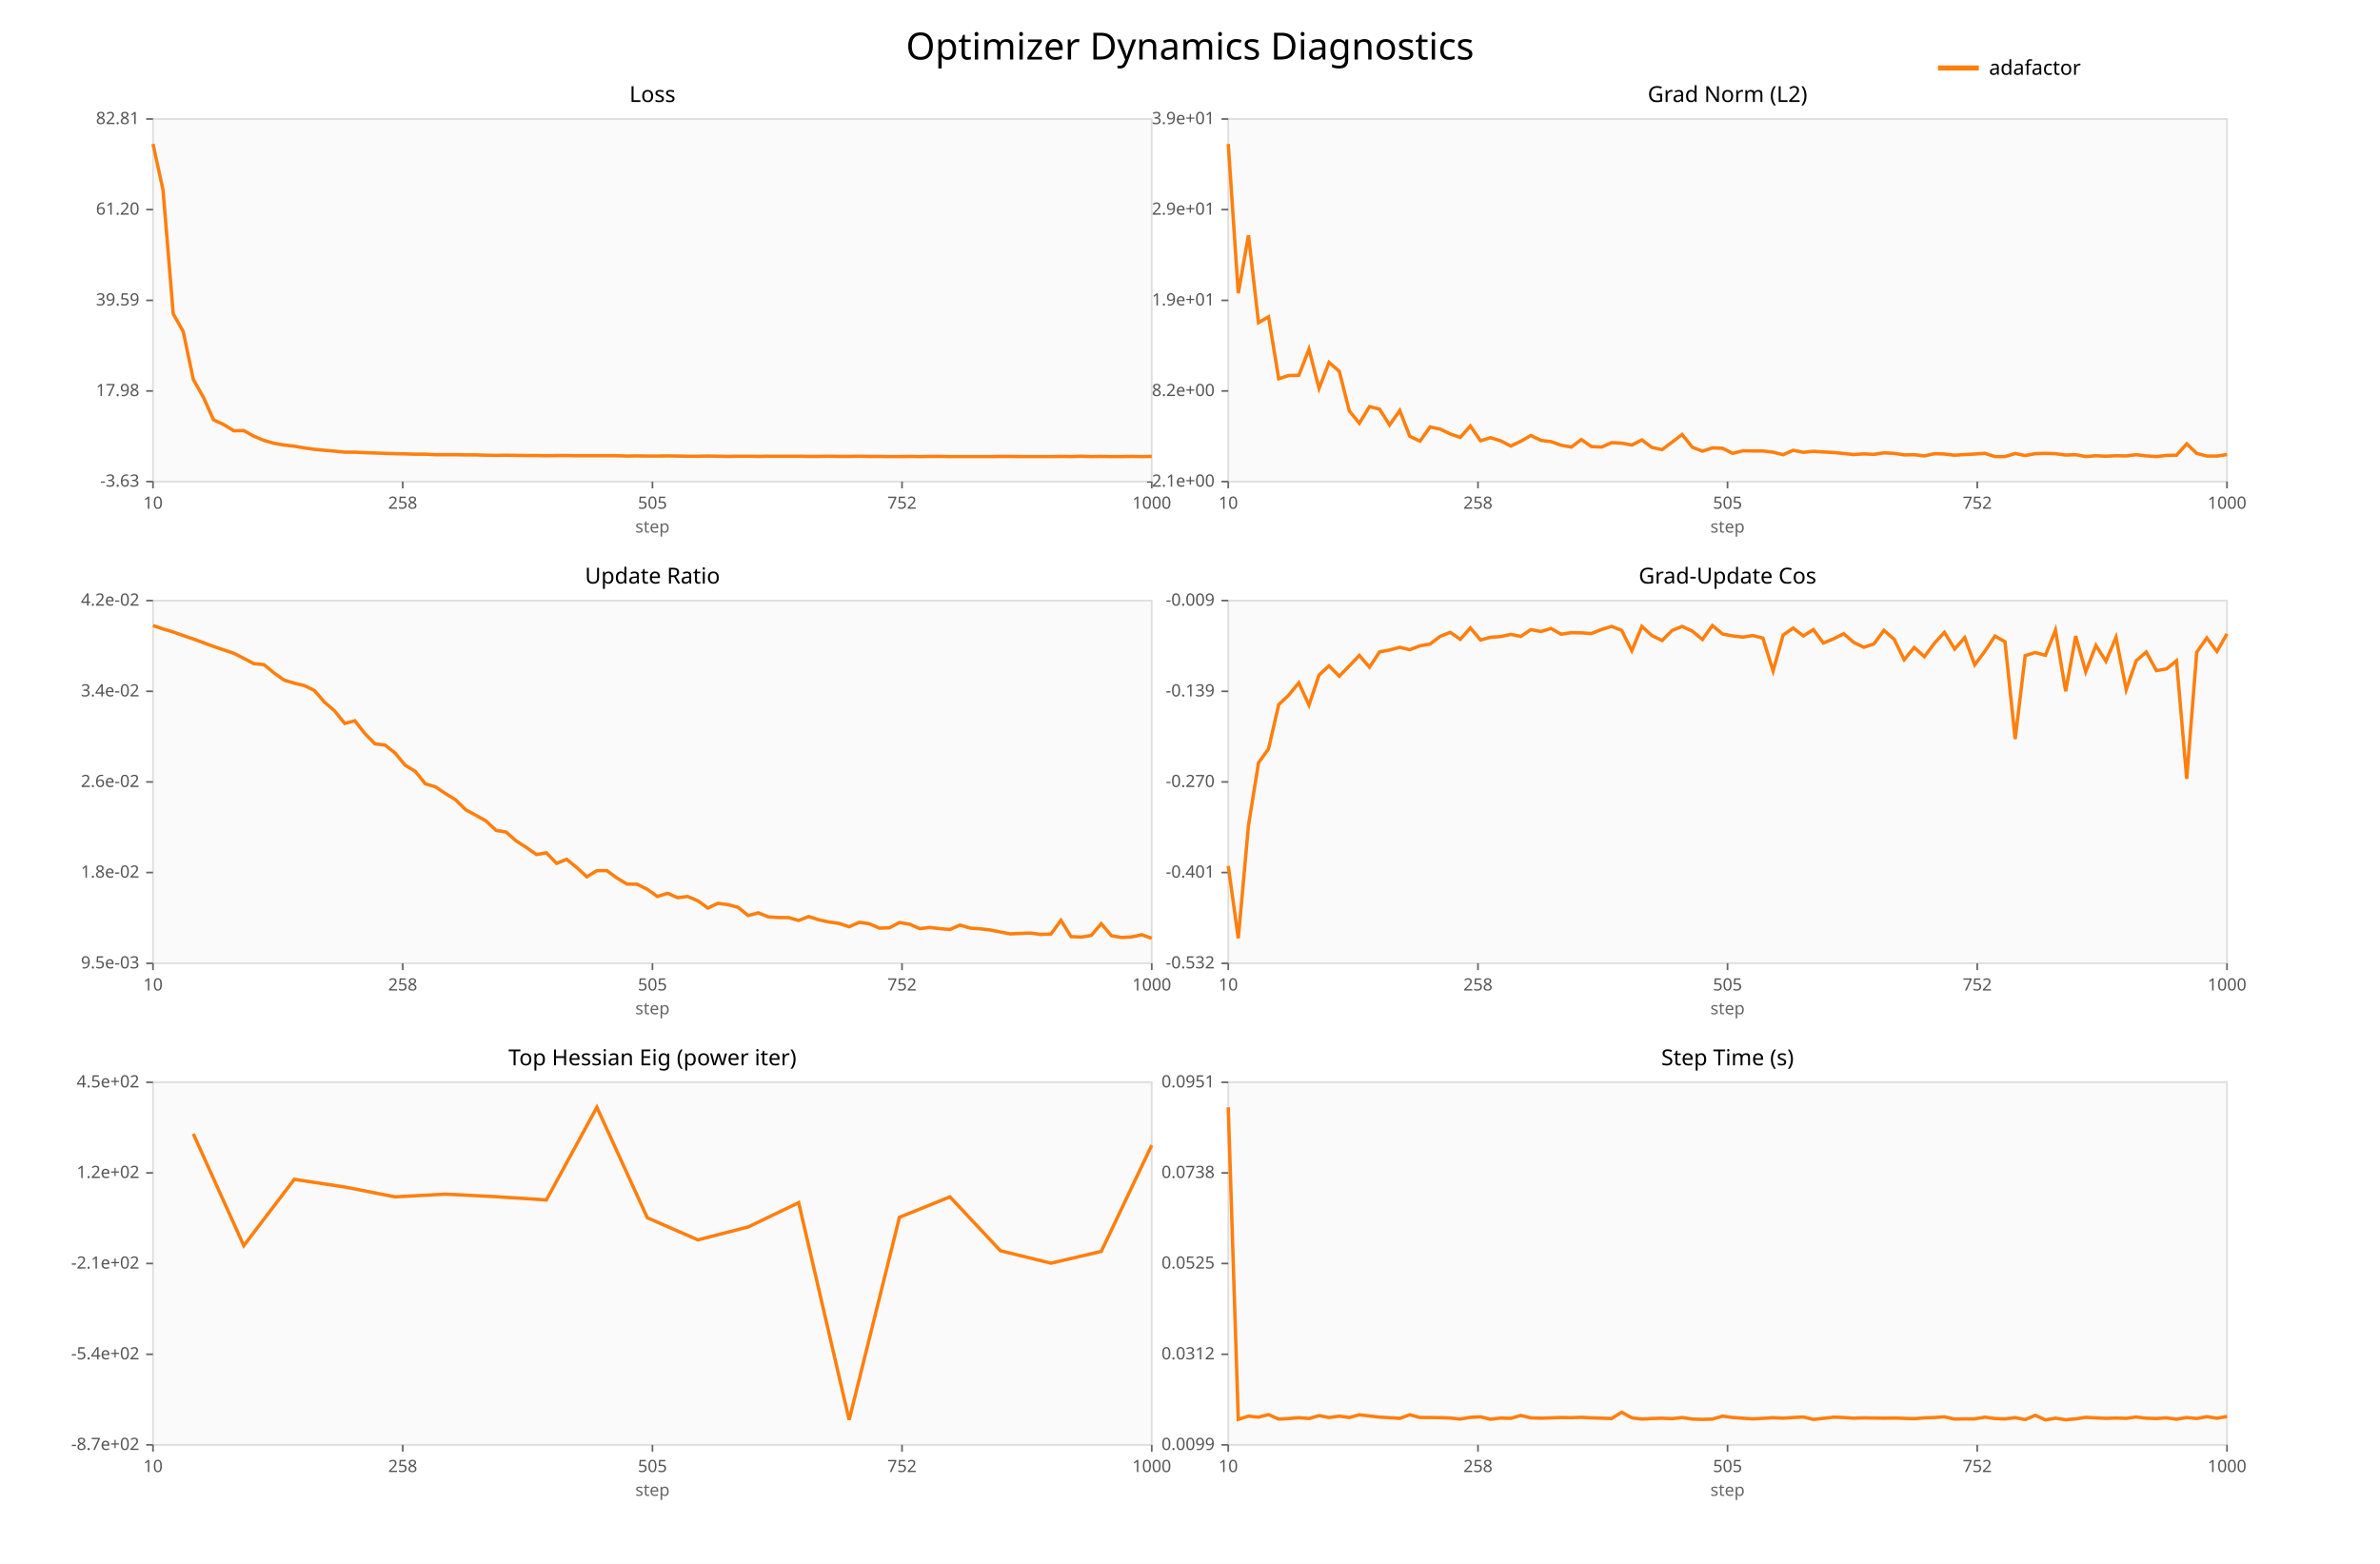
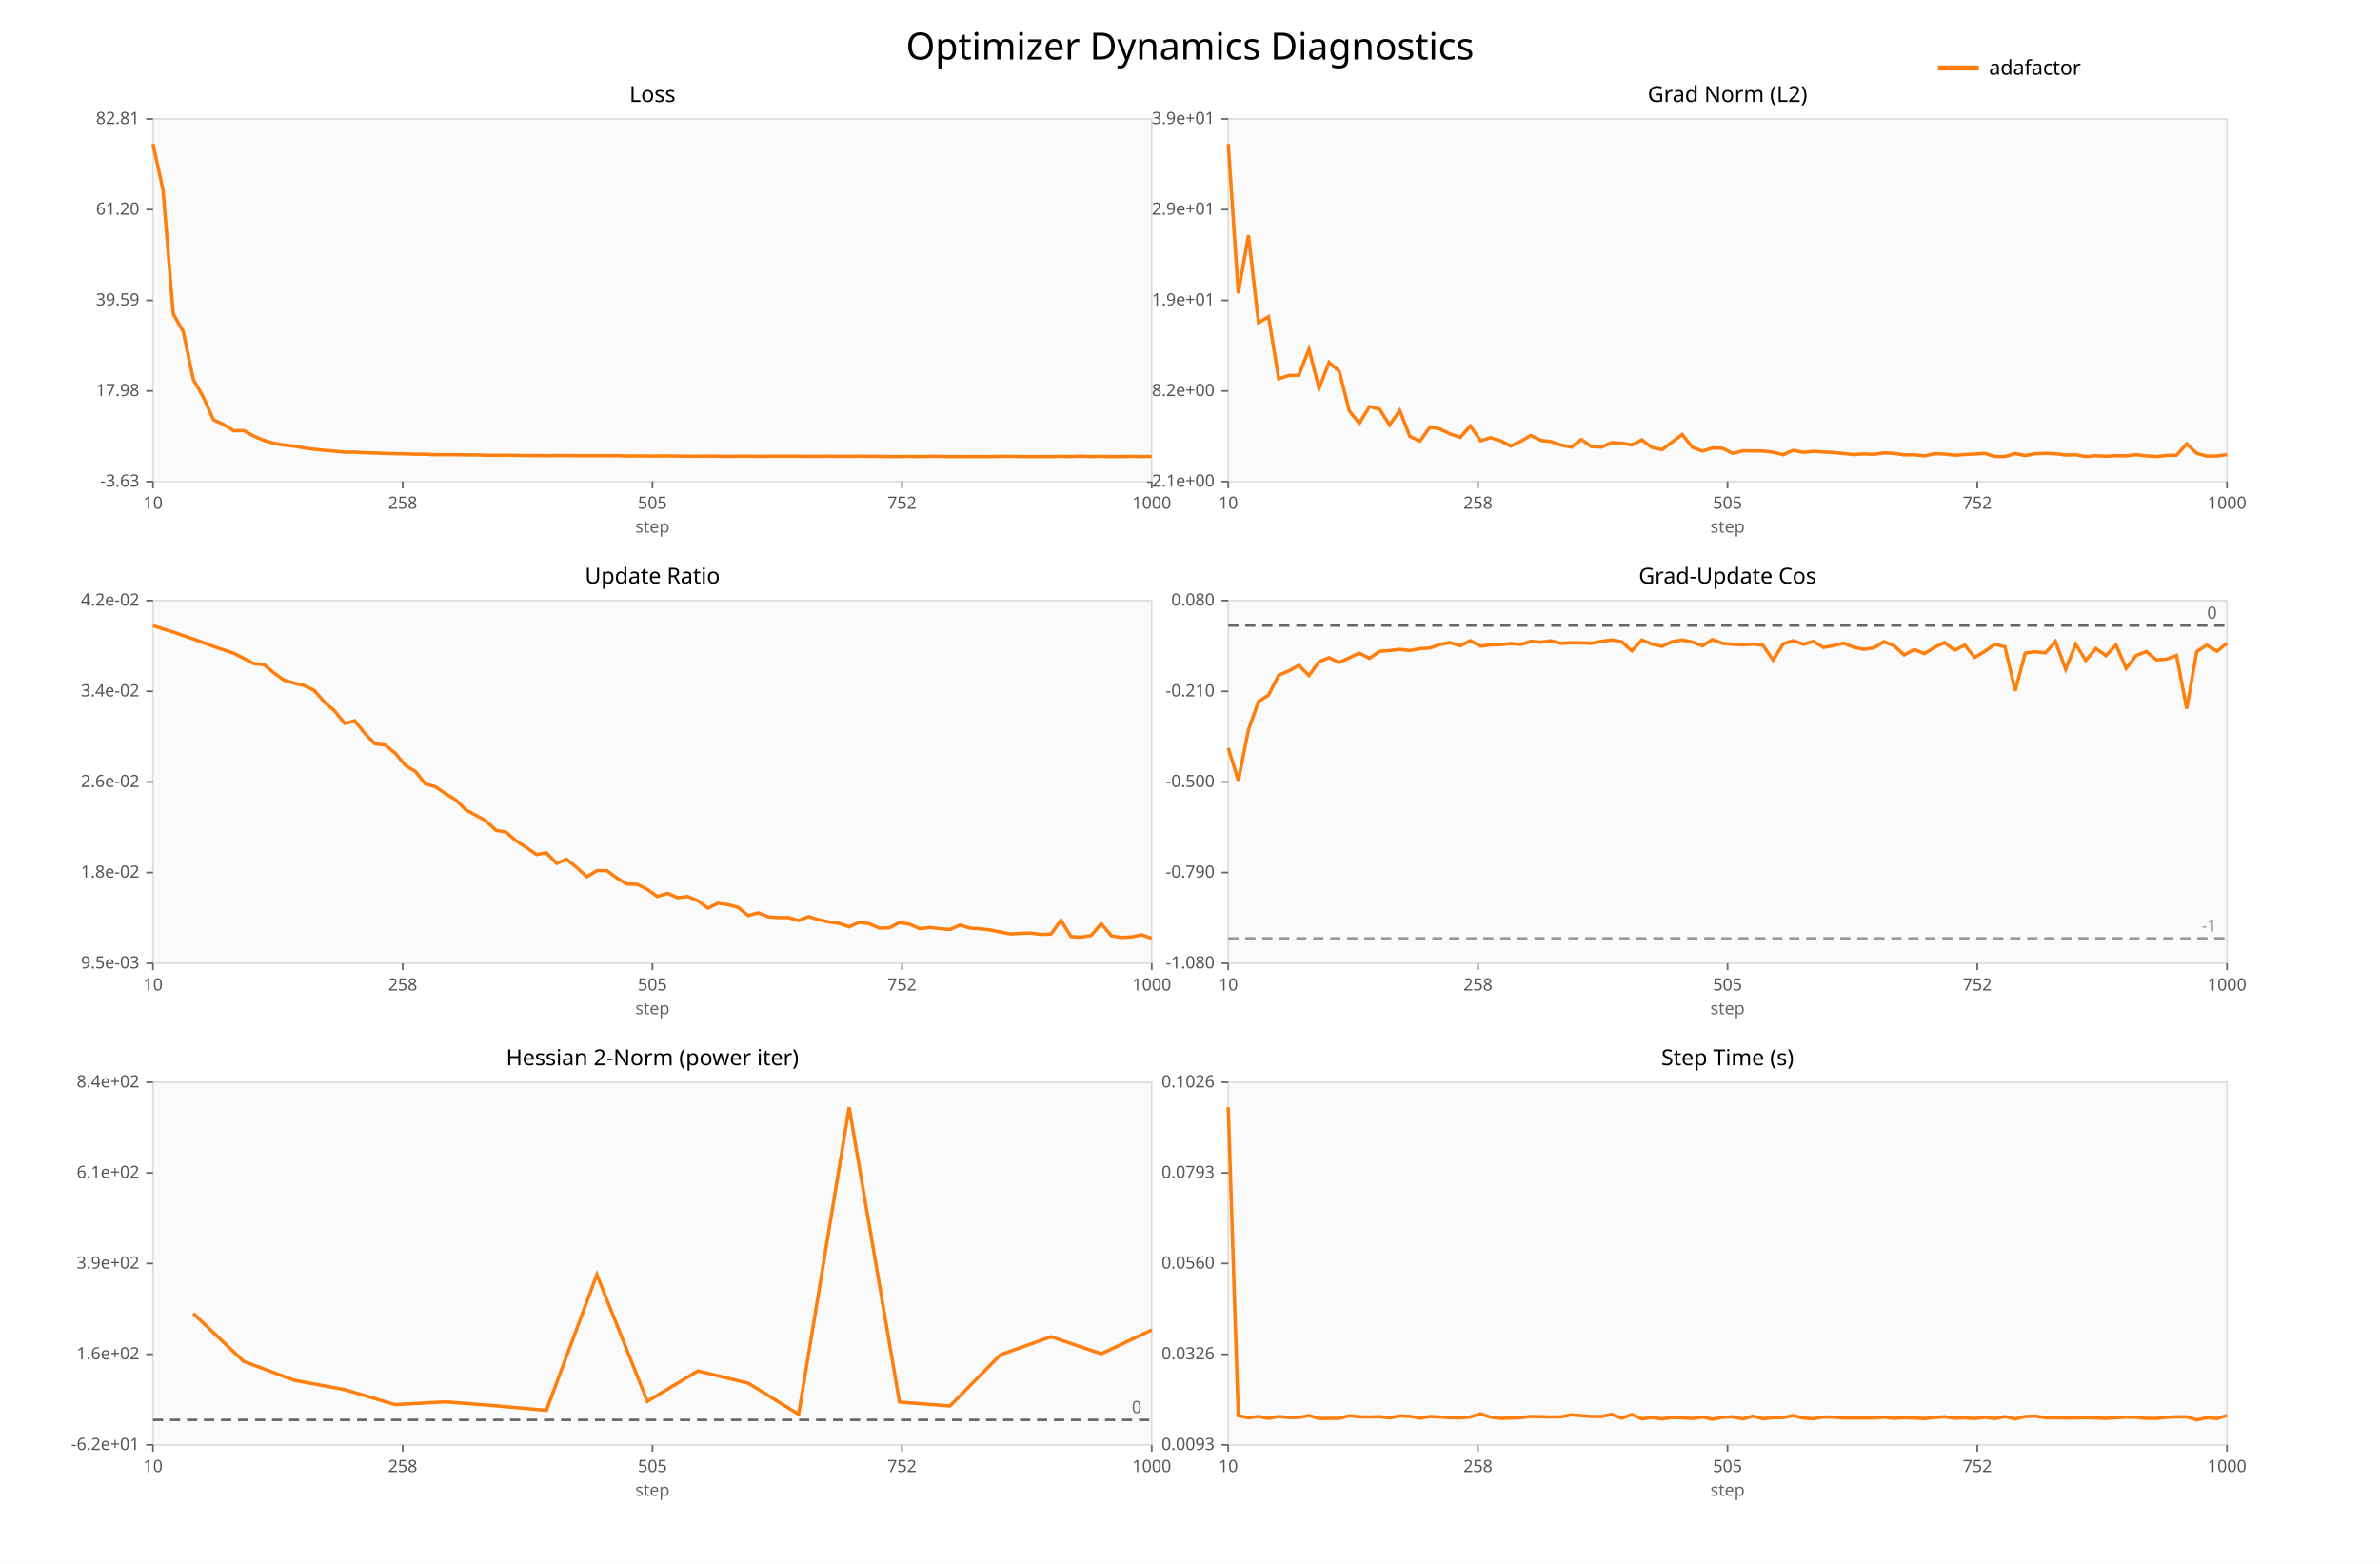
<svg xmlns="http://www.w3.org/2000/svg" width="1400" height="920" viewBox="0 0 1400 920">
  <rect x="0" y="0" width="100%" height="100%" fill="#ffffff" />
  <text x="700.0" y="35" text-anchor="middle" font-size="22" font-family="sans-serif">Optimizer Dynamics Diagnostics</text>
  <rect x="90.0" y="70.0" width="587.5" height="213.333" fill="#fafafa" stroke="#dddddd" />
  <text x="383.8" y="60.0" text-anchor="middle" font-size="13" font-family="sans-serif">Loss</text>
  <line x1="90.0" y1="283.3" x2="90.0" y2="287.3" stroke="#666" stroke-width="1" />
  <text x="90.0" y="299.3" text-anchor="middle" font-size="10" font-family="sans-serif" fill="#555">10</text>
  <line x1="236.9" y1="283.3" x2="236.9" y2="287.3" stroke="#666" stroke-width="1" />
  <text x="236.9" y="299.3" text-anchor="middle" font-size="10" font-family="sans-serif" fill="#555">258</text>
  <line x1="383.8" y1="283.3" x2="383.8" y2="287.3" stroke="#666" stroke-width="1" />
  <text x="383.8" y="299.3" text-anchor="middle" font-size="10" font-family="sans-serif" fill="#555">505</text>
  <line x1="530.6" y1="283.3" x2="530.6" y2="287.3" stroke="#666" stroke-width="1" />
  <text x="530.6" y="299.3" text-anchor="middle" font-size="10" font-family="sans-serif" fill="#555">752</text>
  <line x1="677.5" y1="283.3" x2="677.5" y2="287.3" stroke="#666" stroke-width="1" />
  <text x="677.5" y="299.3" text-anchor="middle" font-size="10" font-family="sans-serif" fill="#555">1000</text>
  <line x1="86.0" y1="283.3" x2="90.0" y2="283.3" stroke="#666" stroke-width="1" />
  <text x="82.0" y="286.3" text-anchor="end" font-size="10" font-family="sans-serif" fill="#555">-3.63</text>
  <line x1="86.0" y1="230.0" x2="90.0" y2="230.0" stroke="#666" stroke-width="1" />
  <text x="82.0" y="233.0" text-anchor="end" font-size="10" font-family="sans-serif" fill="#555">17.98</text>
  <line x1="86.0" y1="176.7" x2="90.0" y2="176.7" stroke="#666" stroke-width="1" />
  <text x="82.0" y="179.7" text-anchor="end" font-size="10" font-family="sans-serif" fill="#555">39.59</text>
  <line x1="86.0" y1="123.3" x2="90.0" y2="123.3" stroke="#666" stroke-width="1" />
  <text x="82.0" y="126.3" text-anchor="end" font-size="10" font-family="sans-serif" fill="#555">61.20</text>
  <line x1="86.0" y1="70.0" x2="90.0" y2="70.0" stroke="#666" stroke-width="1" />
  <text x="82.0" y="73.0" text-anchor="end" font-size="10" font-family="sans-serif" fill="#555">82.81</text>
  <polyline fill="none" stroke="#ff7f0e" stroke-width="2" points="90.0,84.7 95.9,111.8 101.9,184.6 107.8,195.1 113.7,223.2 119.7,233.8 125.6,247.0 131.5,249.7 137.5,253.4 143.4,253.3 149.3,256.6 155.3,259.1 161.2,260.8 167.1,261.8 173.1,262.5 179.0,263.5 184.9,264.3 190.9,264.9 196.8,265.4 202.8,266.0 208.7,266.0 214.6,266.3 220.6,266.5 226.5,266.7 232.4,266.9 238.4,267.0 244.3,267.2 250.2,267.2 256.2,267.5 262.1,267.5 268.0,267.5 274.0,267.6 279.9,267.6 285.8,267.8 291.8,267.9 297.7,267.8 303.6,267.9 309.6,268.0 315.5,268.0 321.4,268.1 327.4,268.0 333.3,268.0 339.2,268.1 345.2,268.1 351.1,268.1 357.0,268.1 363.0,268.1 368.9,268.3 374.8,268.2 380.8,268.3 386.7,268.3 392.7,268.2 398.6,268.3 404.5,268.4 410.5,268.4 416.4,268.3 422.3,268.4 428.3,268.5 434.2,268.4 440.1,268.4 446.1,268.5 452.0,268.4 457.9,268.4 463.9,268.4 469.8,268.4 475.7,268.5 481.7,268.5 487.6,268.4 493.5,268.5 499.5,268.5 505.4,268.4 511.3,268.5 517.3,268.5 523.2,268.6 529.1,268.6 535.1,268.5 541.0,268.6 546.9,268.5 552.9,268.5 558.8,268.6 564.7,268.6 570.7,268.6 576.6,268.6 582.6,268.6 588.5,268.5 594.4,268.5 600.4,268.6 606.3,268.6 612.2,268.6 618.2,268.6 624.1,268.5 630.0,268.6 636.0,268.4 641.9,268.6 647.8,268.5 653.8,268.6 659.7,268.6 665.6,268.5 671.6,268.6 677.5,268.5" />
  <text x="383.8" y="313.3" text-anchor="middle" font-size="10" font-family="sans-serif" fill="#666">step</text>
  <rect x="722.5" y="70.0" width="587.5" height="213.333" fill="#fafafa" stroke="#dddddd" />
  <text x="1016.2" y="60.0" text-anchor="middle" font-size="13" font-family="sans-serif">Grad Norm (L2)</text>
  <line x1="722.5" y1="283.3" x2="722.5" y2="287.3" stroke="#666" stroke-width="1" />
  <text x="722.5" y="299.3" text-anchor="middle" font-size="10" font-family="sans-serif" fill="#555">10</text>
  <line x1="869.4" y1="283.3" x2="869.4" y2="287.3" stroke="#666" stroke-width="1" />
  <text x="869.4" y="299.3" text-anchor="middle" font-size="10" font-family="sans-serif" fill="#555">258</text>
  <line x1="1016.2" y1="283.3" x2="1016.2" y2="287.3" stroke="#666" stroke-width="1" />
  <text x="1016.2" y="299.3" text-anchor="middle" font-size="10" font-family="sans-serif" fill="#555">505</text>
  <line x1="1163.1" y1="283.3" x2="1163.1" y2="287.3" stroke="#666" stroke-width="1" />
  <text x="1163.1" y="299.3" text-anchor="middle" font-size="10" font-family="sans-serif" fill="#555">752</text>
  <line x1="1310.0" y1="283.3" x2="1310.0" y2="287.3" stroke="#666" stroke-width="1" />
  <text x="1310.0" y="299.3" text-anchor="middle" font-size="10" font-family="sans-serif" fill="#555">1000</text>
  <line x1="718.5" y1="283.3" x2="722.5" y2="283.3" stroke="#666" stroke-width="1" />
  <text x="714.5" y="286.3" text-anchor="end" font-size="10" font-family="sans-serif" fill="#555">-2.1e+00</text>
  <line x1="718.5" y1="230.0" x2="722.5" y2="230.0" stroke="#666" stroke-width="1" />
  <text x="714.5" y="233.0" text-anchor="end" font-size="10" font-family="sans-serif" fill="#555">8.2e+00</text>
  <line x1="718.5" y1="176.7" x2="722.5" y2="176.7" stroke="#666" stroke-width="1" />
  <text x="714.5" y="179.7" text-anchor="end" font-size="10" font-family="sans-serif" fill="#555">1.9e+01</text>
  <line x1="718.5" y1="123.3" x2="722.5" y2="123.3" stroke="#666" stroke-width="1" />
  <text x="714.5" y="126.3" text-anchor="end" font-size="10" font-family="sans-serif" fill="#555">2.9e+01</text>
  <line x1="718.5" y1="70.0" x2="722.5" y2="70.0" stroke="#666" stroke-width="1" />
  <text x="714.5" y="73.0" text-anchor="end" font-size="10" font-family="sans-serif" fill="#555">3.9e+01</text>
  <polyline fill="none" stroke="#ff7f0e" stroke-width="2" points="722.5,84.7 728.4,172.5 734.4,138.4 740.3,189.8 746.2,186.4 752.2,222.8 758.1,220.9 764.0,220.8 770.0,205.4 775.9,228.5 781.8,213.2 787.8,218.4 793.7,241.7 799.6,249.0 805.6,239.2 811.5,240.7 817.4,250.0 823.4,241.5 829.3,256.7 835.3,259.5 841.2,251.2 847.1,252.4 853.1,255.3 859.0,257.3 864.9,250.6 870.9,259.3 876.8,257.5 882.7,259.3 888.7,262.4 894.6,259.6 900.5,256.2 906.5,259.1 912.4,259.8 918.3,261.9 924.3,263.0 930.2,258.6 936.1,262.7 942.1,263.0 948.0,260.4 953.9,260.7 959.9,261.8 965.8,258.8 971.7,263.2 977.7,264.5 983.6,260.1 989.5,255.6 995.5,263.1 1001.4,265.4 1007.3,263.5 1013.3,263.7 1019.2,266.7 1025.2,265.2 1031.1,265.3 1037.0,265.3 1043.0,266.0 1048.9,267.5 1054.8,264.9 1060.8,266.1 1066.7,265.5 1072.6,265.9 1078.6,266.2 1084.5,266.8 1090.4,267.4 1096.4,267.0 1102.3,267.3 1108.2,266.4 1114.2,266.7 1120.1,267.6 1126.0,267.5 1132.0,268.2 1137.9,266.9 1143.8,267.1 1149.8,267.8 1155.7,267.4 1161.6,267.1 1167.6,266.7 1173.5,268.6 1179.4,268.6 1185.4,266.8 1191.3,268.0 1197.2,266.9 1203.2,266.7 1209.1,266.9 1215.1,267.7 1221.0,267.5 1226.9,268.6 1232.9,268.1 1238.8,268.4 1244.7,268.1 1250.7,268.2 1256.6,267.5 1262.5,268.2 1268.5,268.6 1274.4,267.9 1280.3,267.8 1286.3,261.1 1292.2,266.7 1298.1,268.3 1304.1,268.3 1310.0,267.4" />
  <text x="1016.2" y="313.3" text-anchor="middle" font-size="10" font-family="sans-serif" fill="#666">step</text>
  <rect x="90.0" y="353.333" width="587.5" height="213.333" fill="#fafafa" stroke="#dddddd" />
  <text x="383.8" y="343.3" text-anchor="middle" font-size="13" font-family="sans-serif">Update Ratio</text>
  <line x1="90.0" y1="566.7" x2="90.0" y2="570.7" stroke="#666" stroke-width="1" />
  <text x="90.0" y="582.7" text-anchor="middle" font-size="10" font-family="sans-serif" fill="#555">10</text>
  <line x1="236.9" y1="566.7" x2="236.9" y2="570.7" stroke="#666" stroke-width="1" />
  <text x="236.9" y="582.7" text-anchor="middle" font-size="10" font-family="sans-serif" fill="#555">258</text>
  <line x1="383.8" y1="566.7" x2="383.8" y2="570.7" stroke="#666" stroke-width="1" />
  <text x="383.8" y="582.7" text-anchor="middle" font-size="10" font-family="sans-serif" fill="#555">505</text>
  <line x1="530.6" y1="566.7" x2="530.6" y2="570.7" stroke="#666" stroke-width="1" />
  <text x="530.6" y="582.7" text-anchor="middle" font-size="10" font-family="sans-serif" fill="#555">752</text>
  <line x1="677.5" y1="566.7" x2="677.5" y2="570.7" stroke="#666" stroke-width="1" />
  <text x="677.5" y="582.7" text-anchor="middle" font-size="10" font-family="sans-serif" fill="#555">1000</text>
  <line x1="86.0" y1="566.7" x2="90.0" y2="566.7" stroke="#666" stroke-width="1" />
  <text x="82.0" y="569.7" text-anchor="end" font-size="10" font-family="sans-serif" fill="#555">9.5e-03</text>
  <line x1="86.0" y1="513.3" x2="90.0" y2="513.3" stroke="#666" stroke-width="1" />
  <text x="82.0" y="516.3" text-anchor="end" font-size="10" font-family="sans-serif" fill="#555">1.8e-02</text>
  <line x1="86.0" y1="460.0" x2="90.0" y2="460.0" stroke="#666" stroke-width="1" />
  <text x="82.0" y="463.0" text-anchor="end" font-size="10" font-family="sans-serif" fill="#555">2.6e-02</text>
  <line x1="86.0" y1="406.7" x2="90.0" y2="406.7" stroke="#666" stroke-width="1" />
  <text x="82.0" y="409.7" text-anchor="end" font-size="10" font-family="sans-serif" fill="#555">3.4e-02</text>
  <line x1="86.0" y1="353.3" x2="90.0" y2="353.3" stroke="#666" stroke-width="1" />
  <text x="82.0" y="356.3" text-anchor="end" font-size="10" font-family="sans-serif" fill="#555">4.2e-02</text>
  <polyline fill="none" stroke="#ff7f0e" stroke-width="2" points="90.0,368.0 95.9,370.0 101.9,371.8 107.8,373.9 113.7,375.9 119.7,378.1 125.6,380.3 131.5,382.3 137.5,384.3 143.4,387.3 149.3,390.4 155.3,391.0 161.2,395.9 167.1,400.1 173.1,401.9 179.0,403.3 184.9,406.2 190.9,413.1 196.8,418.2 202.8,425.6 208.7,424.0 214.6,431.5 220.6,437.6 226.5,438.3 232.4,443.0 238.4,450.2 244.3,453.8 250.2,461.1 256.2,462.9 262.1,466.9 268.0,470.5 274.0,476.4 279.9,479.6 285.8,482.9 291.8,488.5 297.7,489.5 303.6,494.7 309.6,498.5 315.5,502.7 321.4,501.7 327.4,507.9 333.3,505.5 339.2,510.3 345.2,515.8 351.1,512.2 357.0,512.2 363.0,516.6 368.9,520.1 374.8,520.2 380.8,523.2 386.7,527.4 392.7,525.5 398.6,528.1 404.5,527.4 410.5,529.9 416.4,534.2 422.3,531.4 428.3,532.2 434.2,533.8 440.1,538.6 446.1,537.0 452.0,539.4 457.9,539.8 463.9,539.8 469.8,541.5 475.7,539.2 481.7,541.1 487.6,542.4 493.5,543.2 499.5,545.2 505.4,542.6 511.3,543.4 517.3,546.0 523.2,545.8 529.1,542.7 535.1,543.7 541.0,546.3 546.9,545.6 552.9,546.3 558.8,546.8 564.7,544.2 570.7,546.0 576.6,546.4 582.6,547.1 588.5,548.3 594.4,549.4 600.4,549.1 606.3,548.9 612.2,549.7 618.2,549.5 624.1,541.4 630.0,551.0 636.0,551.3 641.9,550.3 647.8,543.4 653.8,550.5 659.7,551.5 665.6,551.2 671.6,549.9 677.5,552.0" />
  <text x="383.8" y="596.7" text-anchor="middle" font-size="10" font-family="sans-serif" fill="#666">step</text>
  <rect x="722.5" y="353.333" width="587.5" height="213.333" fill="#fafafa" stroke="#dddddd" />
  <text x="1016.2" y="343.3" text-anchor="middle" font-size="13" font-family="sans-serif">Grad-Update Cos</text>
  <line x1="722.5" y1="566.7" x2="722.5" y2="570.7" stroke="#666" stroke-width="1" />
  <text x="722.5" y="582.7" text-anchor="middle" font-size="10" font-family="sans-serif" fill="#555">10</text>
  <line x1="869.4" y1="566.7" x2="869.4" y2="570.7" stroke="#666" stroke-width="1" />
  <text x="869.4" y="582.7" text-anchor="middle" font-size="10" font-family="sans-serif" fill="#555">258</text>
  <line x1="1016.2" y1="566.7" x2="1016.2" y2="570.7" stroke="#666" stroke-width="1" />
  <text x="1016.2" y="582.7" text-anchor="middle" font-size="10" font-family="sans-serif" fill="#555">505</text>
  <line x1="1163.1" y1="566.7" x2="1163.1" y2="570.7" stroke="#666" stroke-width="1" />
  <text x="1163.1" y="582.7" text-anchor="middle" font-size="10" font-family="sans-serif" fill="#555">752</text>
  <line x1="1310.0" y1="566.7" x2="1310.0" y2="570.7" stroke="#666" stroke-width="1" />
  <text x="1310.0" y="582.7" text-anchor="middle" font-size="10" font-family="sans-serif" fill="#555">1000</text>
  <line x1="718.5" y1="566.7" x2="722.5" y2="566.7" stroke="#666" stroke-width="1" />
-   <text x="714.5" y="569.7" text-anchor="end" font-size="10" font-family="sans-serif" fill="#555">-0.532</text>
+   <text x="714.5" y="569.7" text-anchor="end" font-size="10" font-family="sans-serif" fill="#555">-1.080</text>
  <line x1="718.5" y1="513.3" x2="722.5" y2="513.3" stroke="#666" stroke-width="1" />
-   <text x="714.5" y="516.3" text-anchor="end" font-size="10" font-family="sans-serif" fill="#555">-0.401</text>
+   <text x="714.5" y="516.3" text-anchor="end" font-size="10" font-family="sans-serif" fill="#555">-0.790</text>
  <line x1="718.5" y1="460.0" x2="722.5" y2="460.0" stroke="#666" stroke-width="1" />
-   <text x="714.5" y="463.0" text-anchor="end" font-size="10" font-family="sans-serif" fill="#555">-0.270</text>
+   <text x="714.5" y="463.0" text-anchor="end" font-size="10" font-family="sans-serif" fill="#555">-0.500</text>
  <line x1="718.5" y1="406.7" x2="722.5" y2="406.7" stroke="#666" stroke-width="1" />
-   <text x="714.5" y="409.7" text-anchor="end" font-size="10" font-family="sans-serif" fill="#555">-0.139</text>
+   <text x="714.5" y="409.7" text-anchor="end" font-size="10" font-family="sans-serif" fill="#555">-0.210</text>
  <line x1="718.5" y1="353.3" x2="722.5" y2="353.3" stroke="#666" stroke-width="1" />
-   <text x="714.5" y="356.3" text-anchor="end" font-size="10" font-family="sans-serif" fill="#555">-0.009</text>
-   <polyline fill="none" stroke="#ff7f0e" stroke-width="2" points="722.5,509.4 728.4,552.0 734.4,485.6 740.3,448.8 746.2,440.5 752.2,414.5 758.1,408.9 764.0,401.7 770.0,414.8 775.9,397.1 781.8,391.7 787.8,397.8 793.7,391.8 799.6,385.6 805.6,392.5 811.5,383.5 817.4,382.4 823.4,380.8 829.3,382.2 835.3,379.9 841.2,378.9 847.1,374.4 853.1,372.0 859.0,376.1 864.9,369.4 870.9,376.5 876.8,374.9 882.7,374.5 888.7,373.2 894.6,374.4 900.5,370.4 906.5,371.5 912.4,369.7 918.3,373.1 924.3,372.2 930.2,372.3 936.1,372.7 942.1,370.3 948.0,368.5 953.9,370.8 959.9,382.8 965.8,368.5 971.7,373.9 977.7,376.8 983.6,370.9 989.5,368.5 995.5,371.3 1001.4,376.2 1007.3,368.0 1013.3,373.0 1019.2,374.1 1025.2,374.8 1031.1,373.9 1037.0,375.4 1043.0,394.7 1048.9,373.6 1054.8,369.5 1060.8,374.1 1066.7,370.4 1072.6,378.3 1078.6,375.8 1084.5,372.8 1090.4,377.9 1096.4,380.8 1102.3,378.8 1108.2,370.8 1114.2,376.1 1120.1,388.1 1126.0,380.9 1132.0,386.3 1137.9,378.4 1143.8,372.0 1149.8,381.8 1155.7,375.1 1161.6,391.1 1167.6,383.1 1173.5,374.2 1179.4,377.5 1185.4,434.8 1191.3,385.7 1197.2,383.9 1203.2,385.5 1209.1,370.7 1215.1,406.7 1221.0,374.2 1226.9,395.2 1232.9,379.7 1238.8,389.0 1244.7,374.9 1250.7,405.7 1256.6,388.7 1262.5,383.6 1268.5,394.5 1274.4,393.5 1280.3,388.7 1286.3,458.2 1292.2,383.7 1298.1,375.3 1304.1,383.2 1310.0,372.9" />
+   <text x="714.5" y="356.3" text-anchor="end" font-size="10" font-family="sans-serif" fill="#555">0.080</text>
+   <line x1="722.5" y1="368.0" x2="1310.0" y2="368.0" stroke="#666666" stroke-width="1.5" stroke-dasharray="6,4" />
+   <text x="1304.0" y="364.0" text-anchor="end" font-size="10" font-family="sans-serif" fill="#666666">0</text>
+   <line x1="722.5" y1="552.0" x2="1310.0" y2="552.0" stroke="#999999" stroke-width="1.5" stroke-dasharray="6,4" />
+   <text x="1304.0" y="548.0" text-anchor="end" font-size="10" font-family="sans-serif" fill="#999999">-1</text>
+   <polyline fill="none" stroke="#ff7f0e" stroke-width="2" points="722.5,440.0 728.4,459.2 734.4,429.3 740.3,412.7 746.2,408.9 752.2,397.2 758.1,394.7 764.0,391.4 770.0,397.4 775.9,389.3 781.8,386.9 787.8,389.7 793.7,387.0 799.6,384.2 805.6,387.3 811.5,383.2 817.4,382.7 823.4,382.0 829.3,382.7 835.3,381.6 841.2,381.2 847.1,379.1 853.1,378.0 859.0,379.9 864.9,376.9 870.9,380.1 876.8,379.4 882.7,379.2 888.7,378.6 894.6,379.1 900.5,377.3 906.5,377.8 912.4,377.0 918.3,378.5 924.3,378.1 930.2,378.2 936.1,378.4 942.1,377.3 948.0,376.5 953.9,377.5 959.9,382.9 965.8,376.5 971.7,378.9 977.7,380.2 983.6,377.5 989.5,376.5 995.5,377.7 1001.4,379.9 1007.3,376.3 1013.3,378.5 1019.2,379.0 1025.2,379.3 1031.1,378.9 1037.0,379.6 1043.0,388.3 1048.9,378.8 1054.8,376.9 1060.8,379.0 1066.7,377.3 1072.6,380.9 1078.6,379.8 1084.5,378.4 1090.4,380.7 1096.4,382.0 1102.3,381.1 1108.2,377.5 1114.2,379.9 1120.1,385.3 1126.0,382.1 1132.0,384.5 1137.9,380.9 1143.8,378.0 1149.8,382.5 1155.7,379.5 1161.6,386.7 1167.6,383.1 1173.5,379.0 1179.4,380.5 1185.4,406.4 1191.3,384.2 1197.2,383.4 1203.2,384.1 1209.1,377.4 1215.1,393.7 1221.0,379.0 1226.9,388.5 1232.9,381.5 1238.8,385.7 1244.7,379.4 1250.7,393.2 1256.6,385.6 1262.5,383.3 1268.5,388.2 1274.4,387.8 1280.3,385.6 1286.3,416.9 1292.2,383.3 1298.1,379.5 1304.1,383.1 1310.0,378.4" />
  <text x="1016.2" y="596.7" text-anchor="middle" font-size="10" font-family="sans-serif" fill="#666">step</text>
  <rect x="90.0" y="636.667" width="587.5" height="213.333" fill="#fafafa" stroke="#dddddd" />
-   <text x="383.8" y="626.7" text-anchor="middle" font-size="13" font-family="sans-serif">Top Hessian Eig (power iter)</text>
+   <text x="383.8" y="626.7" text-anchor="middle" font-size="13" font-family="sans-serif">Hessian 2-Norm (power iter)</text>
  <line x1="90.0" y1="850.0" x2="90.0" y2="854.0" stroke="#666" stroke-width="1" />
  <text x="90.0" y="866.0" text-anchor="middle" font-size="10" font-family="sans-serif" fill="#555">10</text>
  <line x1="236.9" y1="850.0" x2="236.9" y2="854.0" stroke="#666" stroke-width="1" />
  <text x="236.9" y="866.0" text-anchor="middle" font-size="10" font-family="sans-serif" fill="#555">258</text>
  <line x1="383.8" y1="850.0" x2="383.8" y2="854.0" stroke="#666" stroke-width="1" />
  <text x="383.8" y="866.0" text-anchor="middle" font-size="10" font-family="sans-serif" fill="#555">505</text>
  <line x1="530.6" y1="850.0" x2="530.6" y2="854.0" stroke="#666" stroke-width="1" />
  <text x="530.6" y="866.0" text-anchor="middle" font-size="10" font-family="sans-serif" fill="#555">752</text>
  <line x1="677.5" y1="850.0" x2="677.5" y2="854.0" stroke="#666" stroke-width="1" />
  <text x="677.5" y="866.0" text-anchor="middle" font-size="10" font-family="sans-serif" fill="#555">1000</text>
  <line x1="86.0" y1="850.0" x2="90.0" y2="850.0" stroke="#666" stroke-width="1" />
-   <text x="82.0" y="853.0" text-anchor="end" font-size="10" font-family="sans-serif" fill="#555">-8.7e+02</text>
+   <text x="82.0" y="853.0" text-anchor="end" font-size="10" font-family="sans-serif" fill="#555">-6.2e+01</text>
  <line x1="86.0" y1="796.7" x2="90.0" y2="796.7" stroke="#666" stroke-width="1" />
-   <text x="82.0" y="799.7" text-anchor="end" font-size="10" font-family="sans-serif" fill="#555">-5.4e+02</text>
+   <text x="82.0" y="799.7" text-anchor="end" font-size="10" font-family="sans-serif" fill="#555">1.6e+02</text>
  <line x1="86.0" y1="743.3" x2="90.0" y2="743.3" stroke="#666" stroke-width="1" />
-   <text x="82.0" y="746.3" text-anchor="end" font-size="10" font-family="sans-serif" fill="#555">-2.1e+02</text>
+   <text x="82.0" y="746.3" text-anchor="end" font-size="10" font-family="sans-serif" fill="#555">3.9e+02</text>
  <line x1="86.0" y1="690.0" x2="90.0" y2="690.0" stroke="#666" stroke-width="1" />
-   <text x="82.0" y="693.0" text-anchor="end" font-size="10" font-family="sans-serif" fill="#555">1.2e+02</text>
+   <text x="82.0" y="693.0" text-anchor="end" font-size="10" font-family="sans-serif" fill="#555">6.1e+02</text>
  <line x1="86.0" y1="636.7" x2="90.0" y2="636.7" stroke="#666" stroke-width="1" />
-   <text x="82.0" y="639.7" text-anchor="end" font-size="10" font-family="sans-serif" fill="#555">4.5e+02</text>
-   <polyline fill="none" stroke="#ff7f0e" stroke-width="2" points="113.7,667.0 143.4,732.8 173.1,693.8 202.8,698.3 232.4,704.1 262.1,702.5 291.8,704.0 321.4,705.9 351.1,651.4 380.8,716.4 410.5,729.4 440.1,721.8 469.8,707.5 499.5,835.3 529.1,716.1 558.8,704.1 588.5,735.8 618.2,743.1 647.8,736.2 677.5,673.7" />
+   <text x="82.0" y="639.7" text-anchor="end" font-size="10" font-family="sans-serif" fill="#555">8.4e+02</text>
+   <line x1="90.0" y1="835.3" x2="677.5" y2="835.3" stroke="#666666" stroke-width="1.5" stroke-dasharray="6,4" />
+   <text x="671.5" y="831.3" text-anchor="end" font-size="10" font-family="sans-serif" fill="#666666">0</text>
+   <polyline fill="none" stroke="#ff7f0e" stroke-width="2" points="113.7,772.7 143.4,800.9 173.1,812.0 202.8,817.5 232.4,826.3 262.1,824.7 291.8,827.0 321.4,829.7 351.1,749.9 380.8,824.4 410.5,806.5 440.1,813.7 469.8,832.0 499.5,651.4 529.1,824.8 558.8,827.1 588.5,797.0 618.2,786.4 647.8,796.4 677.5,782.4" />
  <text x="383.8" y="880.0" text-anchor="middle" font-size="10" font-family="sans-serif" fill="#666">step</text>
  <rect x="722.5" y="636.667" width="587.5" height="213.333" fill="#fafafa" stroke="#dddddd" />
  <text x="1016.2" y="626.7" text-anchor="middle" font-size="13" font-family="sans-serif">Step Time (s)</text>
  <line x1="722.5" y1="850.0" x2="722.5" y2="854.0" stroke="#666" stroke-width="1" />
  <text x="722.5" y="866.0" text-anchor="middle" font-size="10" font-family="sans-serif" fill="#555">10</text>
  <line x1="869.4" y1="850.0" x2="869.4" y2="854.0" stroke="#666" stroke-width="1" />
  <text x="869.4" y="866.0" text-anchor="middle" font-size="10" font-family="sans-serif" fill="#555">258</text>
  <line x1="1016.2" y1="850.0" x2="1016.2" y2="854.0" stroke="#666" stroke-width="1" />
  <text x="1016.2" y="866.0" text-anchor="middle" font-size="10" font-family="sans-serif" fill="#555">505</text>
  <line x1="1163.1" y1="850.0" x2="1163.1" y2="854.0" stroke="#666" stroke-width="1" />
  <text x="1163.1" y="866.0" text-anchor="middle" font-size="10" font-family="sans-serif" fill="#555">752</text>
  <line x1="1310.0" y1="850.0" x2="1310.0" y2="854.0" stroke="#666" stroke-width="1" />
  <text x="1310.0" y="866.0" text-anchor="middle" font-size="10" font-family="sans-serif" fill="#555">1000</text>
  <line x1="718.5" y1="850.0" x2="722.5" y2="850.0" stroke="#666" stroke-width="1" />
-   <text x="714.5" y="853.0" text-anchor="end" font-size="10" font-family="sans-serif" fill="#555">0.0099</text>
+   <text x="714.5" y="853.0" text-anchor="end" font-size="10" font-family="sans-serif" fill="#555">0.0093</text>
  <line x1="718.5" y1="796.7" x2="722.5" y2="796.7" stroke="#666" stroke-width="1" />
-   <text x="714.5" y="799.7" text-anchor="end" font-size="10" font-family="sans-serif" fill="#555">0.0312</text>
+   <text x="714.5" y="799.7" text-anchor="end" font-size="10" font-family="sans-serif" fill="#555">0.0326</text>
  <line x1="718.5" y1="743.3" x2="722.5" y2="743.3" stroke="#666" stroke-width="1" />
-   <text x="714.5" y="746.3" text-anchor="end" font-size="10" font-family="sans-serif" fill="#555">0.0525</text>
+   <text x="714.5" y="746.3" text-anchor="end" font-size="10" font-family="sans-serif" fill="#555">0.0560</text>
  <line x1="718.5" y1="690.0" x2="722.5" y2="690.0" stroke="#666" stroke-width="1" />
-   <text x="714.5" y="693.0" text-anchor="end" font-size="10" font-family="sans-serif" fill="#555">0.0738</text>
+   <text x="714.5" y="693.0" text-anchor="end" font-size="10" font-family="sans-serif" fill="#555">0.0793</text>
  <line x1="718.5" y1="636.7" x2="722.5" y2="636.7" stroke="#666" stroke-width="1" />
-   <text x="714.5" y="639.7" text-anchor="end" font-size="10" font-family="sans-serif" fill="#555">0.0951</text>
-   <polyline fill="none" stroke="#ff7f0e" stroke-width="2" points="722.5,651.4 728.4,835.0 734.4,833.1 740.3,833.7 746.2,832.2 752.2,834.8 758.1,834.5 764.0,834.0 770.0,834.5 775.9,832.8 781.8,833.9 787.8,833.1 793.7,833.9 799.6,832.3 805.6,833.0 811.5,833.7 817.4,834.0 823.4,834.4 829.3,832.3 835.3,833.9 841.2,833.9 847.1,834.0 853.1,834.2 859.0,834.8 864.9,833.8 870.9,833.5 876.8,834.9 882.7,834.2 888.7,834.4 894.6,832.7 900.5,834.1 906.5,834.3 912.4,834.1 918.3,833.9 924.3,834.0 930.2,833.8 936.1,834.1 942.1,834.3 948.0,834.5 953.9,830.8 959.9,834.1 965.8,834.8 971.7,834.5 977.7,834.3 983.6,834.6 989.5,833.9 995.5,834.8 1001.4,835.0 1007.3,834.8 1013.3,833.1 1019.2,833.9 1025.2,834.3 1031.1,834.7 1037.0,834.4 1043.0,834.0 1048.9,834.3 1054.8,833.9 1060.8,833.6 1066.7,835.0 1072.6,834.4 1078.6,833.7 1084.5,833.9 1090.4,834.3 1096.4,834.1 1102.3,834.2 1108.2,834.3 1114.2,834.2 1120.1,834.4 1126.0,834.6 1132.0,834.1 1137.9,833.9 1143.8,833.5 1149.8,834.8 1155.7,834.7 1161.6,834.7 1167.6,833.7 1173.5,834.5 1179.4,834.7 1185.4,834.0 1191.3,835.1 1197.2,832.6 1203.2,835.3 1209.1,834.3 1215.1,835.2 1221.0,834.7 1226.9,833.8 1232.9,834.1 1238.8,834.4 1244.7,834.2 1250.7,834.4 1256.6,833.6 1262.5,834.3 1268.5,834.5 1274.4,834.1 1280.3,834.9 1286.3,833.9 1292.2,834.5 1298.1,833.4 1304.1,834.3 1310.0,833.3" />
+   <text x="714.5" y="639.7" text-anchor="end" font-size="10" font-family="sans-serif" fill="#555">0.1026</text>
+   <polyline fill="none" stroke="#ff7f0e" stroke-width="2" points="722.5,651.4 728.4,832.8 734.4,834.1 740.3,833.3 746.2,834.4 752.2,833.3 758.1,833.9 764.0,833.9 770.0,832.7 775.9,834.5 781.8,834.4 787.8,834.4 793.7,832.8 799.6,833.5 805.6,833.6 811.5,833.4 817.4,834.1 823.4,833.0 829.3,833.2 835.3,834.3 841.2,833.3 847.1,833.6 853.1,834.0 859.0,834.1 864.9,833.6 870.9,831.7 876.8,833.7 882.7,834.4 888.7,834.2 894.6,834.0 900.5,833.3 906.5,833.4 912.4,833.6 918.3,833.5 924.3,832.3 930.2,832.8 936.1,833.3 942.1,833.3 948.0,832.0 953.9,834.3 959.9,832.1 965.8,834.7 971.7,833.9 977.7,834.7 983.6,833.9 989.5,834.1 995.5,834.5 1001.4,833.6 1007.3,834.9 1013.3,833.8 1019.2,833.5 1025.2,834.7 1031.1,833.1 1037.0,834.6 1043.0,834.0 1048.9,833.9 1054.8,832.8 1060.8,834.2 1066.7,834.6 1072.6,833.6 1078.6,833.7 1084.5,834.2 1090.4,834.2 1096.4,834.2 1102.3,834.2 1108.2,833.7 1114.2,834.4 1120.1,834.0 1126.0,834.2 1132.0,834.5 1137.9,833.9 1143.8,833.5 1149.8,834.3 1155.7,834.0 1161.6,834.5 1167.6,833.8 1173.5,834.5 1179.4,833.4 1185.4,834.7 1191.3,833.3 1197.2,833.1 1203.2,834.0 1209.1,834.1 1215.1,834.2 1221.0,834.1 1226.9,834.0 1232.9,834.2 1238.8,834.4 1244.7,834.0 1250.7,833.7 1256.6,833.8 1262.5,834.4 1268.5,834.4 1274.4,833.8 1280.3,833.5 1286.3,833.5 1292.2,835.3 1298.1,834.0 1304.1,834.5 1310.0,832.7" />
  <text x="1016.2" y="880.0" text-anchor="middle" font-size="10" font-family="sans-serif" fill="#666">step</text>
  <line x1="1140" y1="40" x2="1164" y2="40" stroke="#ff7f0e" stroke-width="3" />
  <text x="1170" y="44" font-size="12" font-family="sans-serif">adafactor</text>
</svg>
